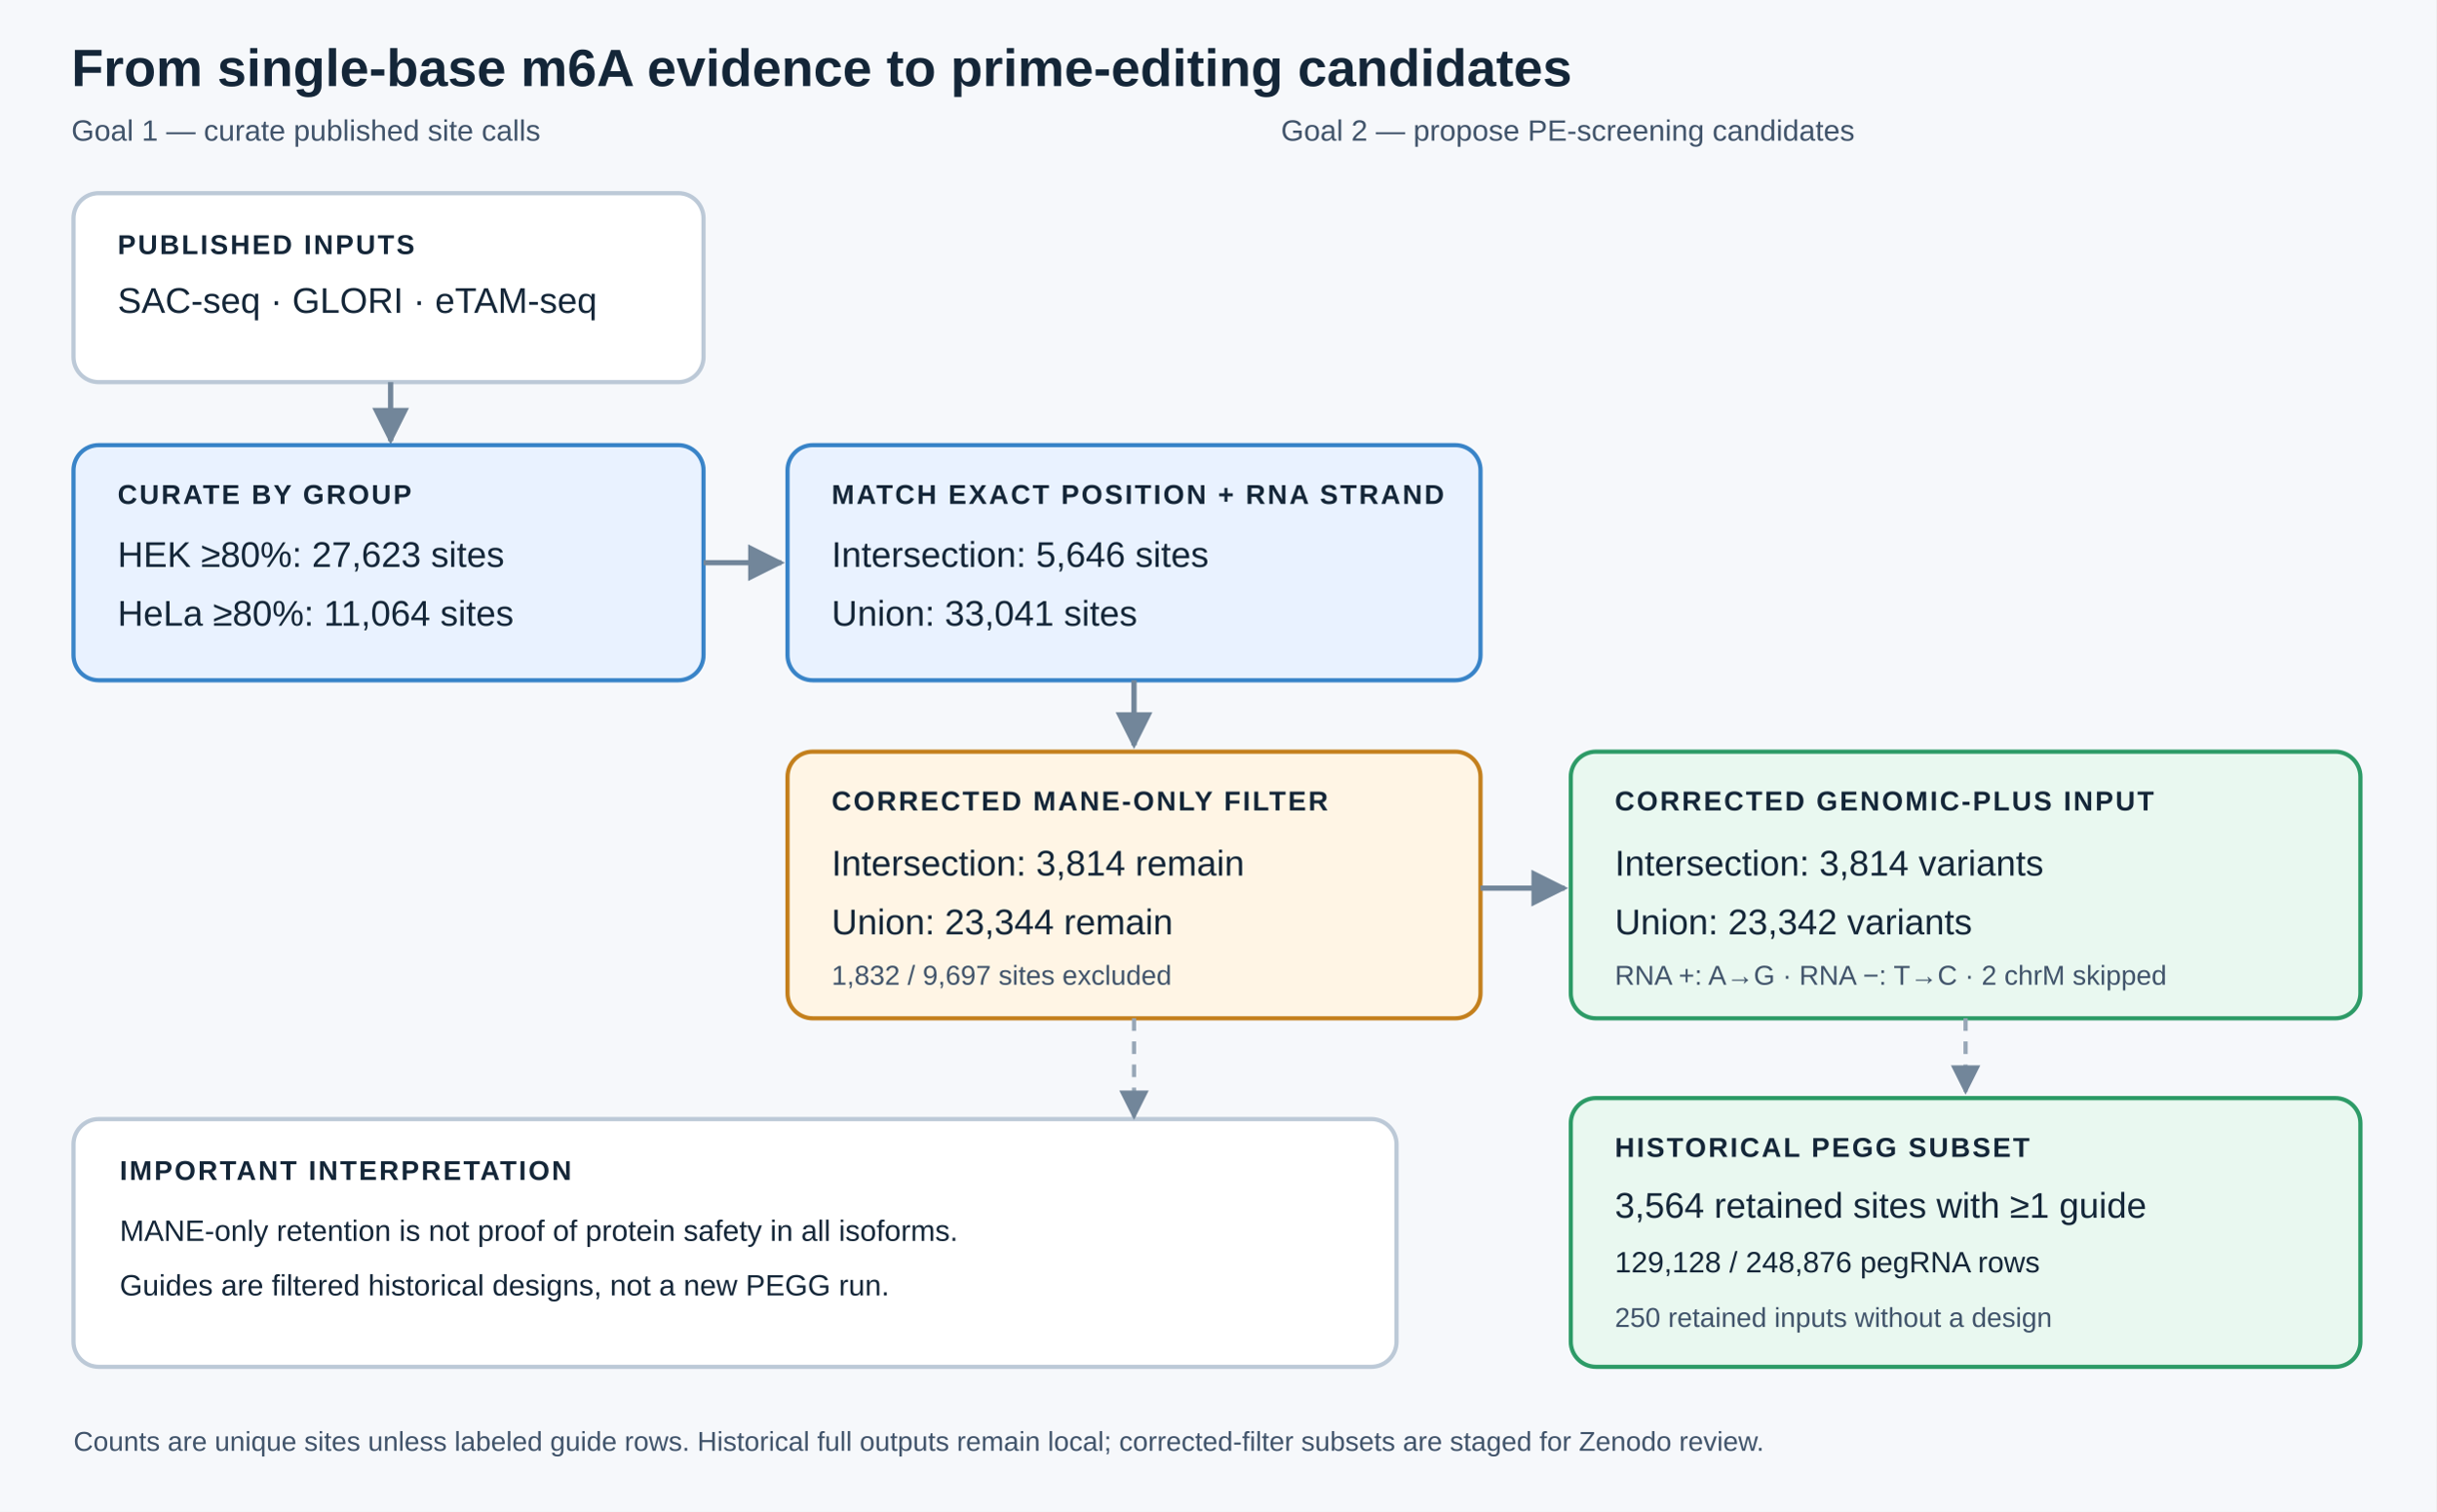
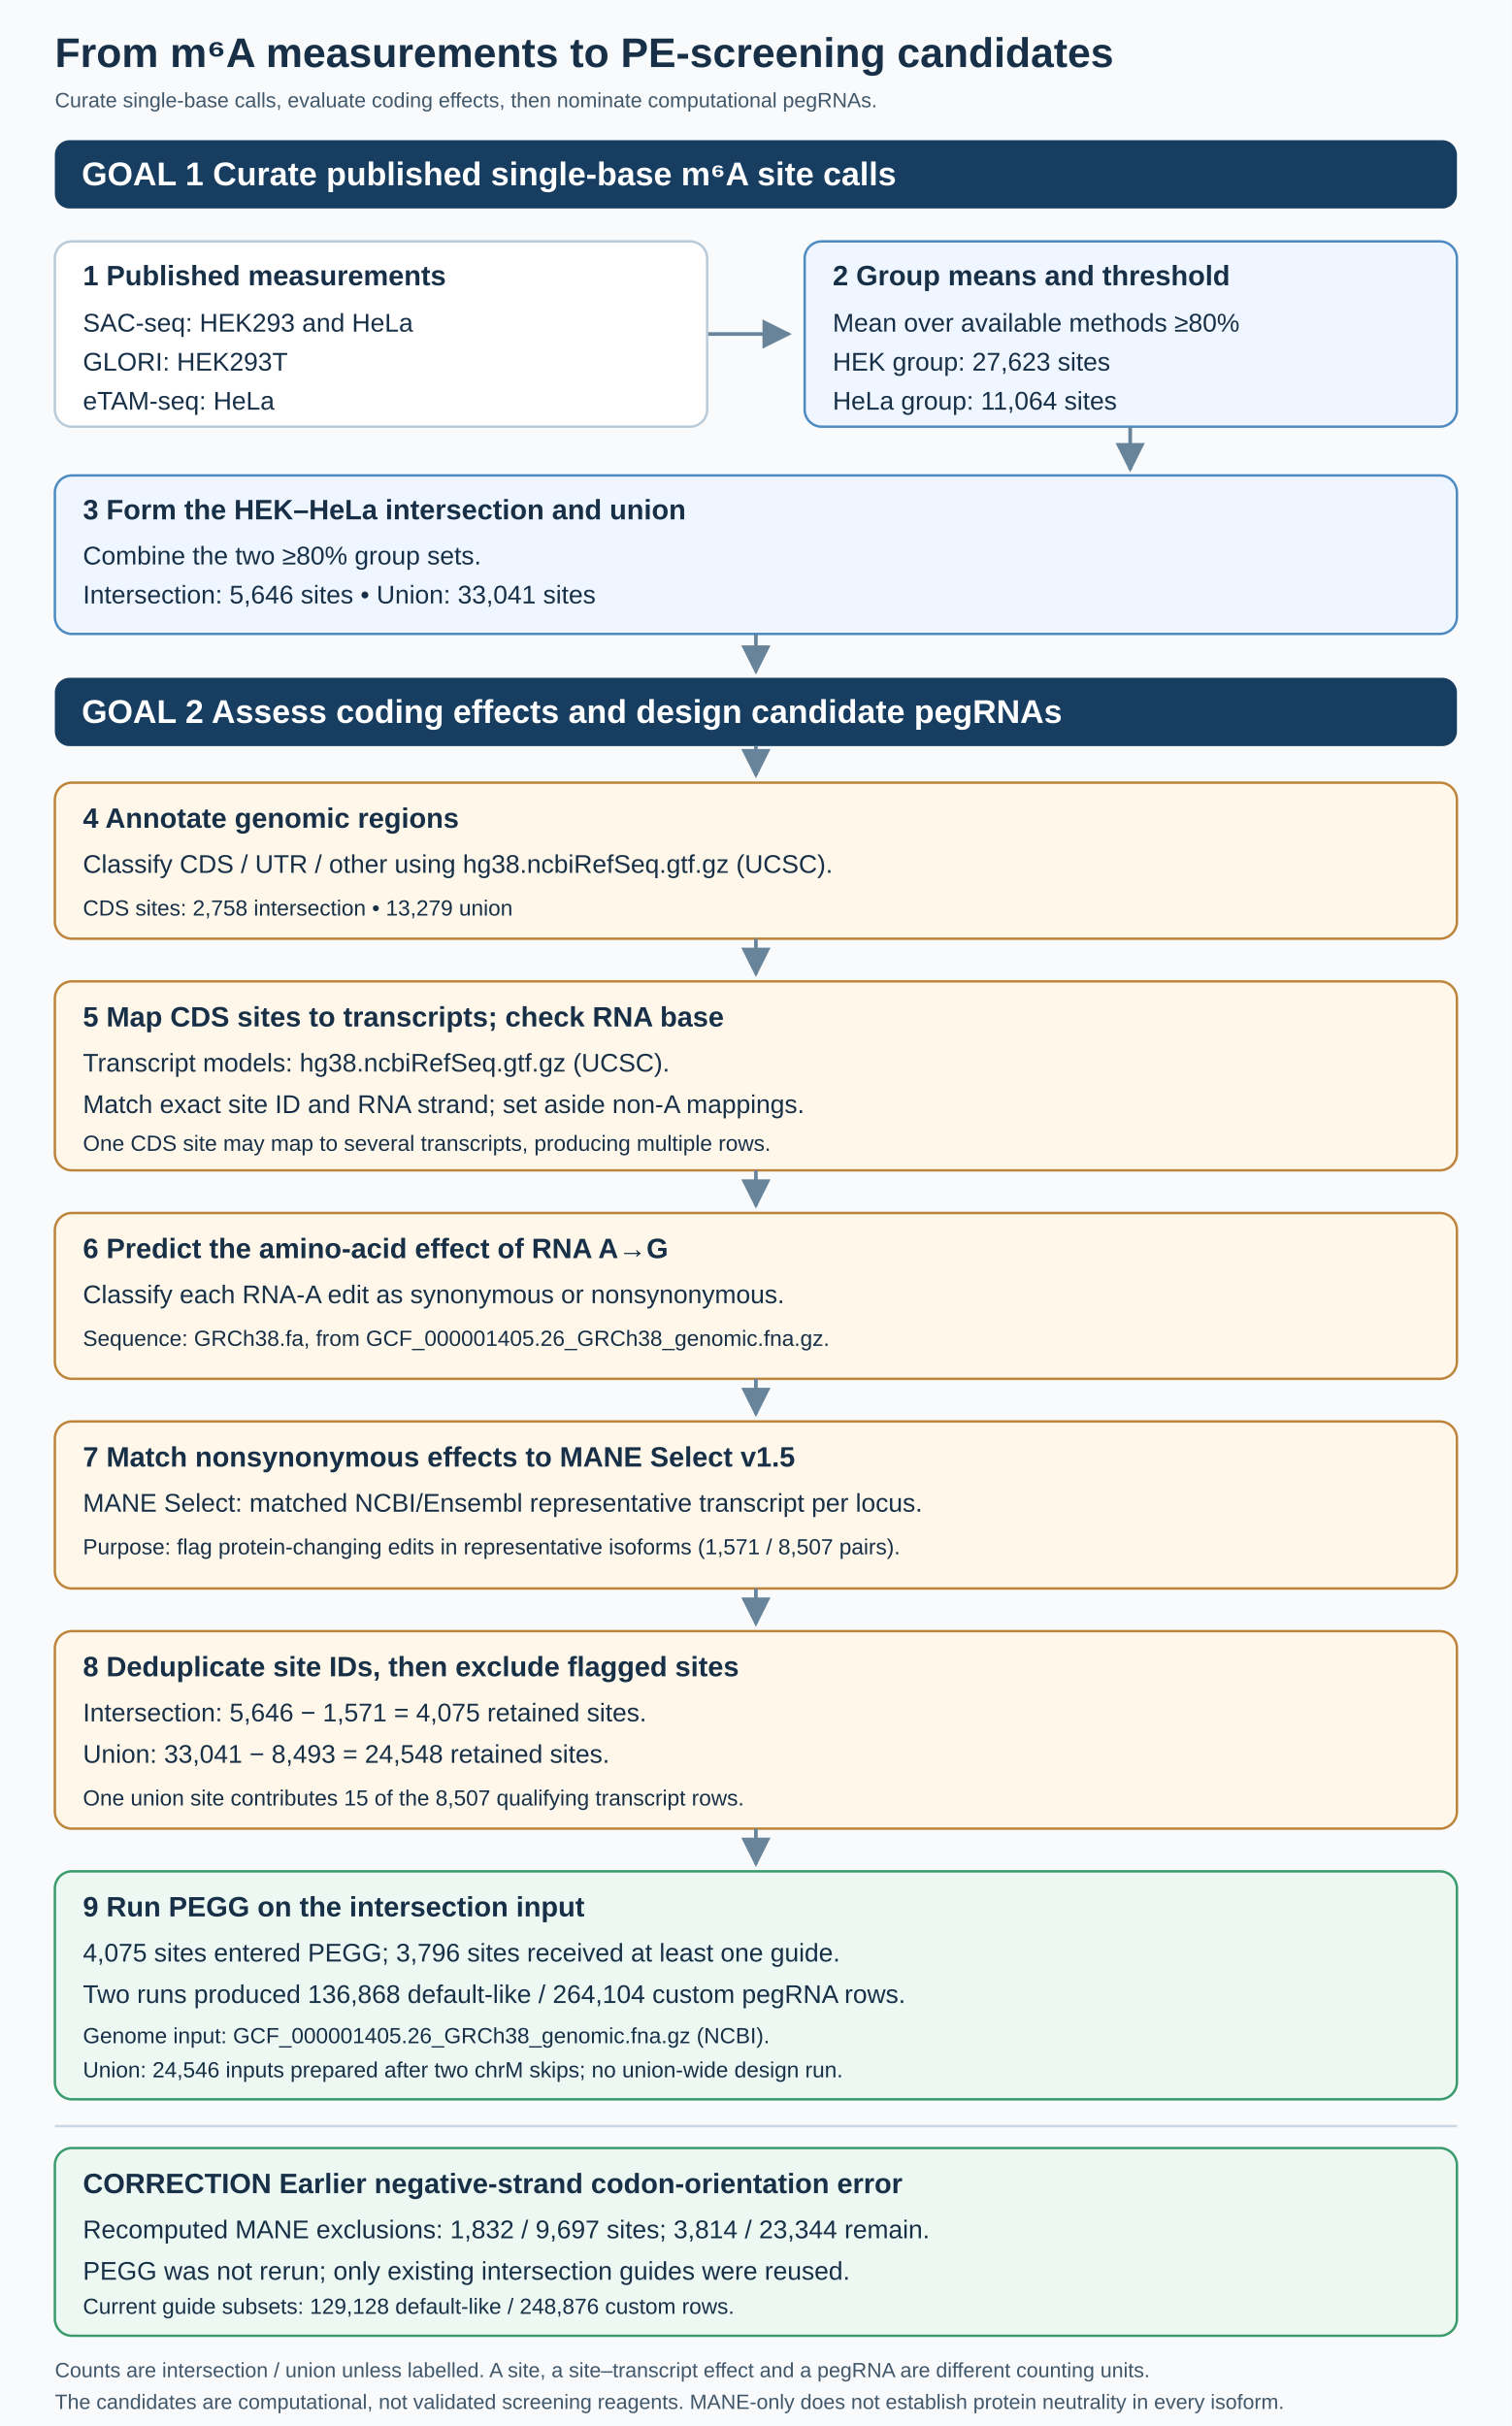
- <svg xmlns="http://www.w3.org/2000/svg" viewBox="0 0 1160 720" role="img" aria-labelledby="title desc">
+ <svg xmlns="http://www.w3.org/2000/svg" viewBox="0 0 1240 1990" role="img" aria-labelledby="title desc">
  <style>
-   .bg{fill:#f6f8fb}.card{fill:#fff;stroke:#bcc9d7;stroke-width:2}.blue{fill:#e9f2ff;stroke:#3984c8;stroke-width:2}.green{fill:#e9f8f0;stroke:#2d9b67;stroke-width:2}.amber{fill:#fff5e5;stroke:#c4801d;stroke-width:2}.muted{fill:#40536a}.strong{fill:#142638}.line{stroke:#72869a;stroke-width:2.5;fill:none;marker-end:url(#arrow)}.dash{stroke:#98a7b7;stroke-width:2;fill:none;stroke-dasharray:6 5;marker-end:url(#arrow)}text{font-family:Arial,Helvetica,sans-serif;font-size:17px;fill:#142638}.label{font-size:13px;letter-spacing:1px;font-weight:700}.big{font-size:25px;font-weight:700}.small{font-size:14px}.note{font-size:13px}
+   text {font-family: Arial, Helvetica, sans-serif; fill:#173047}
+   .background {fill:#f8fafc}
+   .goal {fill:#173d61}
+   .goaltext {fill:white;font-size:27px;font-weight:700}
+   .card {fill:white;stroke:#b9cad8;stroke-width:2}
+   .blue {fill:#eff6ff;stroke:#4d8bc2;stroke-width:2}
+   .green {fill:#edf8f2;stroke:#3a9b6d;stroke-width:2}
+   .amber {fill:#fff7e9;stroke:#bd853b;stroke-width:2}
+   .title {font-size:34px;font-weight:700}
+   .step {font-size:23px;font-weight:700}
+   .body {font-size:21px}
+   .small {font-size:18px}
+   .note {font-size:17px;fill:#41576a}
+   .arrow {stroke:#67849a;stroke-width:3;fill:none;marker-end:url(#head)}
+   .rule {stroke:#cbd7e2;stroke-width:2}
</style>
  <defs>
-     <marker id="arrow" viewBox="0 0 10 10" refX="9" refY="5" markerWidth="7" markerHeight="7" orient="auto-start-reverse">
-       <path d="M0 0 L10 5 L0 10 Z" fill="#72869a" />
+     <marker id="head" viewBox="0 0 10 10" refX="9" refY="5" markerWidth="8" markerHeight="8" orient="auto">
+       <path d="M0 0 L10 5 L0 10 Z" fill="#67849a" />
    </marker>
  </defs>
-   <rect class="bg" width="1160" height="720" />
-   <text x="34" y="41" class="big">From single-base m6A evidence to prime-editing candidates</text>
-   <text x="34" y="67" class="small muted">Goal 1 — curate published site calls</text>
-   <text x="610" y="67" class="small muted">Goal 2 — propose PE-screening candidates</text>
-   <rect class="card" x="35" y="92" width="300" height="90" rx="12" />
-   <text x="56" y="121" class="label">PUBLISHED INPUTS</text>
-   <text x="56" y="149">SAC-seq · GLORI · eTAM-seq</text>
-   <path class="line" d="M186 182 V210" />
-   <rect class="blue" x="35" y="212" width="300" height="112" rx="12" />
-   <text x="56" y="240" class="label">CURATE BY GROUP</text>
-   <text x="56" y="270">HEK ≥80%: 27,623 sites</text>
-   <text x="56" y="298">HeLa ≥80%: 11,064 sites</text>
-   <path class="line" d="M335 268 H372" />
-   <rect class="blue" x="375" y="212" width="330" height="112" rx="12" />
-   <text x="396" y="240" class="label">MATCH EXACT POSITION + RNA STRAND</text>
-   <text x="396" y="270">Intersection: 5,646 sites</text>
-   <text x="396" y="298">Union: 33,041 sites</text>
-   <path class="line" d="M540 324 V355" />
-   <rect class="amber" x="375" y="358" width="330" height="127" rx="12" />
-   <text x="396" y="386" class="label">CORRECTED MANE-ONLY FILTER</text>
-   <text x="396" y="417">Intersection: 3,814 remain</text>
-   <text x="396" y="445">Union: 23,344 remain</text>
-   <text x="396" y="469" class="note muted">1,832 / 9,697 sites excluded</text>
-   <path class="line" d="M705 423 H745" />
-   <rect class="green" x="748" y="358" width="376" height="127" rx="12" />
-   <text x="769" y="386" class="label">CORRECTED GENOMIC-PLUS INPUT</text>
-   <text x="769" y="417">Intersection: 3,814 variants</text>
-   <text x="769" y="445">Union: 23,342 variants</text>
-   <text x="769" y="469" class="note muted">RNA +: A→G · RNA −: T→C · 2 chrM skipped</text>
-   <path class="dash" d="M936 485 V520" />
-   <rect class="green" x="748" y="523" width="376" height="128" rx="12" />
-   <text x="769" y="551" class="label">HISTORICAL PEGG SUBSET</text>
-   <text x="769" y="580">3,564 retained sites with ≥1 guide</text>
-   <text x="769" y="606" class="small">129,128 / 248,876 pegRNA rows</text>
-   <text x="769" y="632" class="note muted">250 retained inputs without a design</text>
-   <rect class="card" x="35" y="533" width="630" height="118" rx="12" />
-   <text x="57" y="562" class="label">IMPORTANT INTERPRETATION</text>
-   <text x="57" y="591" class="small">MANE-only retention is not proof of protein safety in all isoforms.</text>
-   <text x="57" y="617" class="small">Guides are filtered historical designs, not a new PEGG run.</text>
-   <path class="dash" d="M540 485 V532" />
-   <text x="35" y="691" class="note muted">Counts are unique sites unless labeled guide rows. Historical full outputs remain local; corrected-filter subsets are staged for Zenodo review.</text>
+   <rect class="background" width="1240" height="1990" />
+   <text x="45" y="55" class="title">From m⁶A measurements to PE-screening candidates</text>
+   <text x="45" y="88" class="note">Curate single-base calls, evaluate coding effects, then nominate computational pegRNAs.</text>
+   <rect class="goal" x="45" y="115" width="1150" height="56" rx="12" />
+   <text x="67" y="152" class="goaltext">GOAL 1  Curate published single-base m⁶A site calls</text>
+   <rect class="card" x="45" y="198" width="535" height="152" rx="14" />
+   <text x="68" y="234" class="step">1  Published measurements</text>
+   <text x="68" y="272" class="body">SAC-seq: HEK293 and HeLa</text>
+   <text x="68" y="304" class="body">GLORI: HEK293T</text>
+   <text x="68" y="336" class="body">eTAM-seq: HeLa</text>
+   <path class="arrow" d="M581 274 H647" />
+   <rect class="blue" x="660" y="198" width="535" height="152" rx="14" />
+   <text x="683" y="234" class="step">2  Group means and threshold</text>
+   <text x="683" y="272" class="body">Mean over available methods ≥80%</text>
+   <text x="683" y="304" class="body">HEK group: 27,623 sites</text>
+   <text x="683" y="336" class="body">HeLa group: 11,064 sites</text>
+   <path class="arrow" d="M927 350 V385" />
+   <rect class="blue" x="45" y="390" width="1150" height="130" rx="14" />
+   <text x="68" y="426" class="step">3  Form the HEK–HeLa intersection and union</text>
+   <text x="68" y="463" class="body">Combine the two ≥80% group sets.</text>
+   <text x="68" y="495" class="body">Intersection: 5,646 sites   •   Union: 33,041 sites</text>
+   <path class="arrow" d="M620 520 V551" />
+   <rect class="goal" x="45" y="556" width="1150" height="56" rx="12" />
+   <text x="67" y="593" class="goaltext">GOAL 2  Assess coding effects and design candidate pegRNAs</text>
+   <path class="arrow" d="M620 612 V636" />
+   <rect class="amber" x="45" y="642" width="1150" height="128" rx="14" />
+   <text x="68" y="679" class="step">4  Annotate genomic regions</text>
+   <text x="68" y="716" class="body">Classify CDS / UTR / other using hg38.ncbiRefSeq.gtf.gz (UCSC).</text>
+   <text x="68" y="751" class="small">CDS sites: 2,758 intersection   •   13,279 union</text>
+   <path class="arrow" d="M620 770 V799" />
+   <rect class="amber" x="45" y="805" width="1150" height="155" rx="14" />
+   <text x="68" y="842" class="step">5  Map CDS sites to transcripts; check RNA base</text>
+   <text x="68" y="879" class="body">Transcript models: hg38.ncbiRefSeq.gtf.gz (UCSC).</text>
+   <text x="68" y="913" class="body">Match exact site ID and RNA strand; set aside non-A mappings.</text>
+   <text x="68" y="944" class="small">One CDS site may map to several transcripts, producing multiple rows.</text>
+   <path class="arrow" d="M620 960 V989" />
+   <rect class="amber" x="45" y="995" width="1150" height="136" rx="14" />
+   <text x="68" y="1032" class="step">6  Predict the amino-acid effect of RNA A→G</text>
+   <text x="68" y="1069" class="body">Classify each RNA-A edit as synonymous or nonsynonymous.</text>
+   <text x="68" y="1104" class="small">Sequence: GRCh38.fa, from GCF_000001405.26_GRCh38_genomic.fna.gz.</text>
+   <path class="arrow" d="M620 1131 V1160" />
+   <rect class="amber" x="45" y="1166" width="1150" height="137" rx="14" />
+   <text x="68" y="1203" class="step">7  Match nonsynonymous effects to MANE Select v1.5</text>
+   <text x="68" y="1240" class="body">MANE Select: matched NCBI/Ensembl representative transcript per locus.</text>
+   <text x="68" y="1275" class="small">Purpose: flag protein-changing edits in representative isoforms (1,571 / 8,507 pairs).</text>
+   <path class="arrow" d="M620 1303 V1332" />
+   <rect class="amber" x="45" y="1338" width="1150" height="162" rx="14" />
+   <text x="68" y="1375" class="step">8  Deduplicate site IDs, then exclude flagged sites</text>
+   <text x="68" y="1412" class="body">Intersection: 5,646 − 1,571 = 4,075 retained sites.</text>
+   <text x="68" y="1446" class="body">Union: 33,041 − 8,493 = 24,548 retained sites.</text>
+   <text x="68" y="1481" class="small">One union site contributes 15 of the 8,507 qualifying transcript rows.</text>
+   <path class="arrow" d="M620 1500 V1529" />
+   <rect class="green" x="45" y="1535" width="1150" height="187" rx="14" />
+   <text x="68" y="1572" class="step">9  Run PEGG on the intersection input</text>
+   <text x="68" y="1609" class="body">4,075 sites entered PEGG; 3,796 sites received at least one guide.</text>
+   <text x="68" y="1643" class="body">Two runs produced 136,868 default-like / 264,104 custom pegRNA rows.</text>
+   <text x="68" y="1676" class="small">Genome input: GCF_000001405.26_GRCh38_genomic.fna.gz (NCBI).</text>
+   <text x="68" y="1704" class="small">Union: 24,546 inputs prepared after two chrM skips; no union-wide design run.</text>
+   <path class="rule" d="M45 1744 H1195" />
+   <rect class="green" x="45" y="1762" width="1150" height="154" rx="14" />
+   <text x="68" y="1799" class="step">CORRECTION  Earlier negative-strand codon-orientation error</text>
+   <text x="68" y="1836" class="body">Recomputed MANE exclusions: 1,832 / 9,697 sites; 3,814 / 23,344 remain.</text>
+   <text x="68" y="1870" class="body">PEGG was not rerun; only existing intersection guides were reused.</text>
+   <text x="68" y="1898" class="small">Current guide subsets: 129,128 default-like / 248,876 custom rows.</text>
+   <text x="45" y="1950" class="note">Counts are intersection / union unless labelled. A site, a site–transcript effect and a pegRNA are different counting units.</text>
+   <text x="45" y="1976" class="note">The candidates are computational, not validated screening reagents. MANE-only does not establish protein neutrality in every isoform.</text>
</svg>
